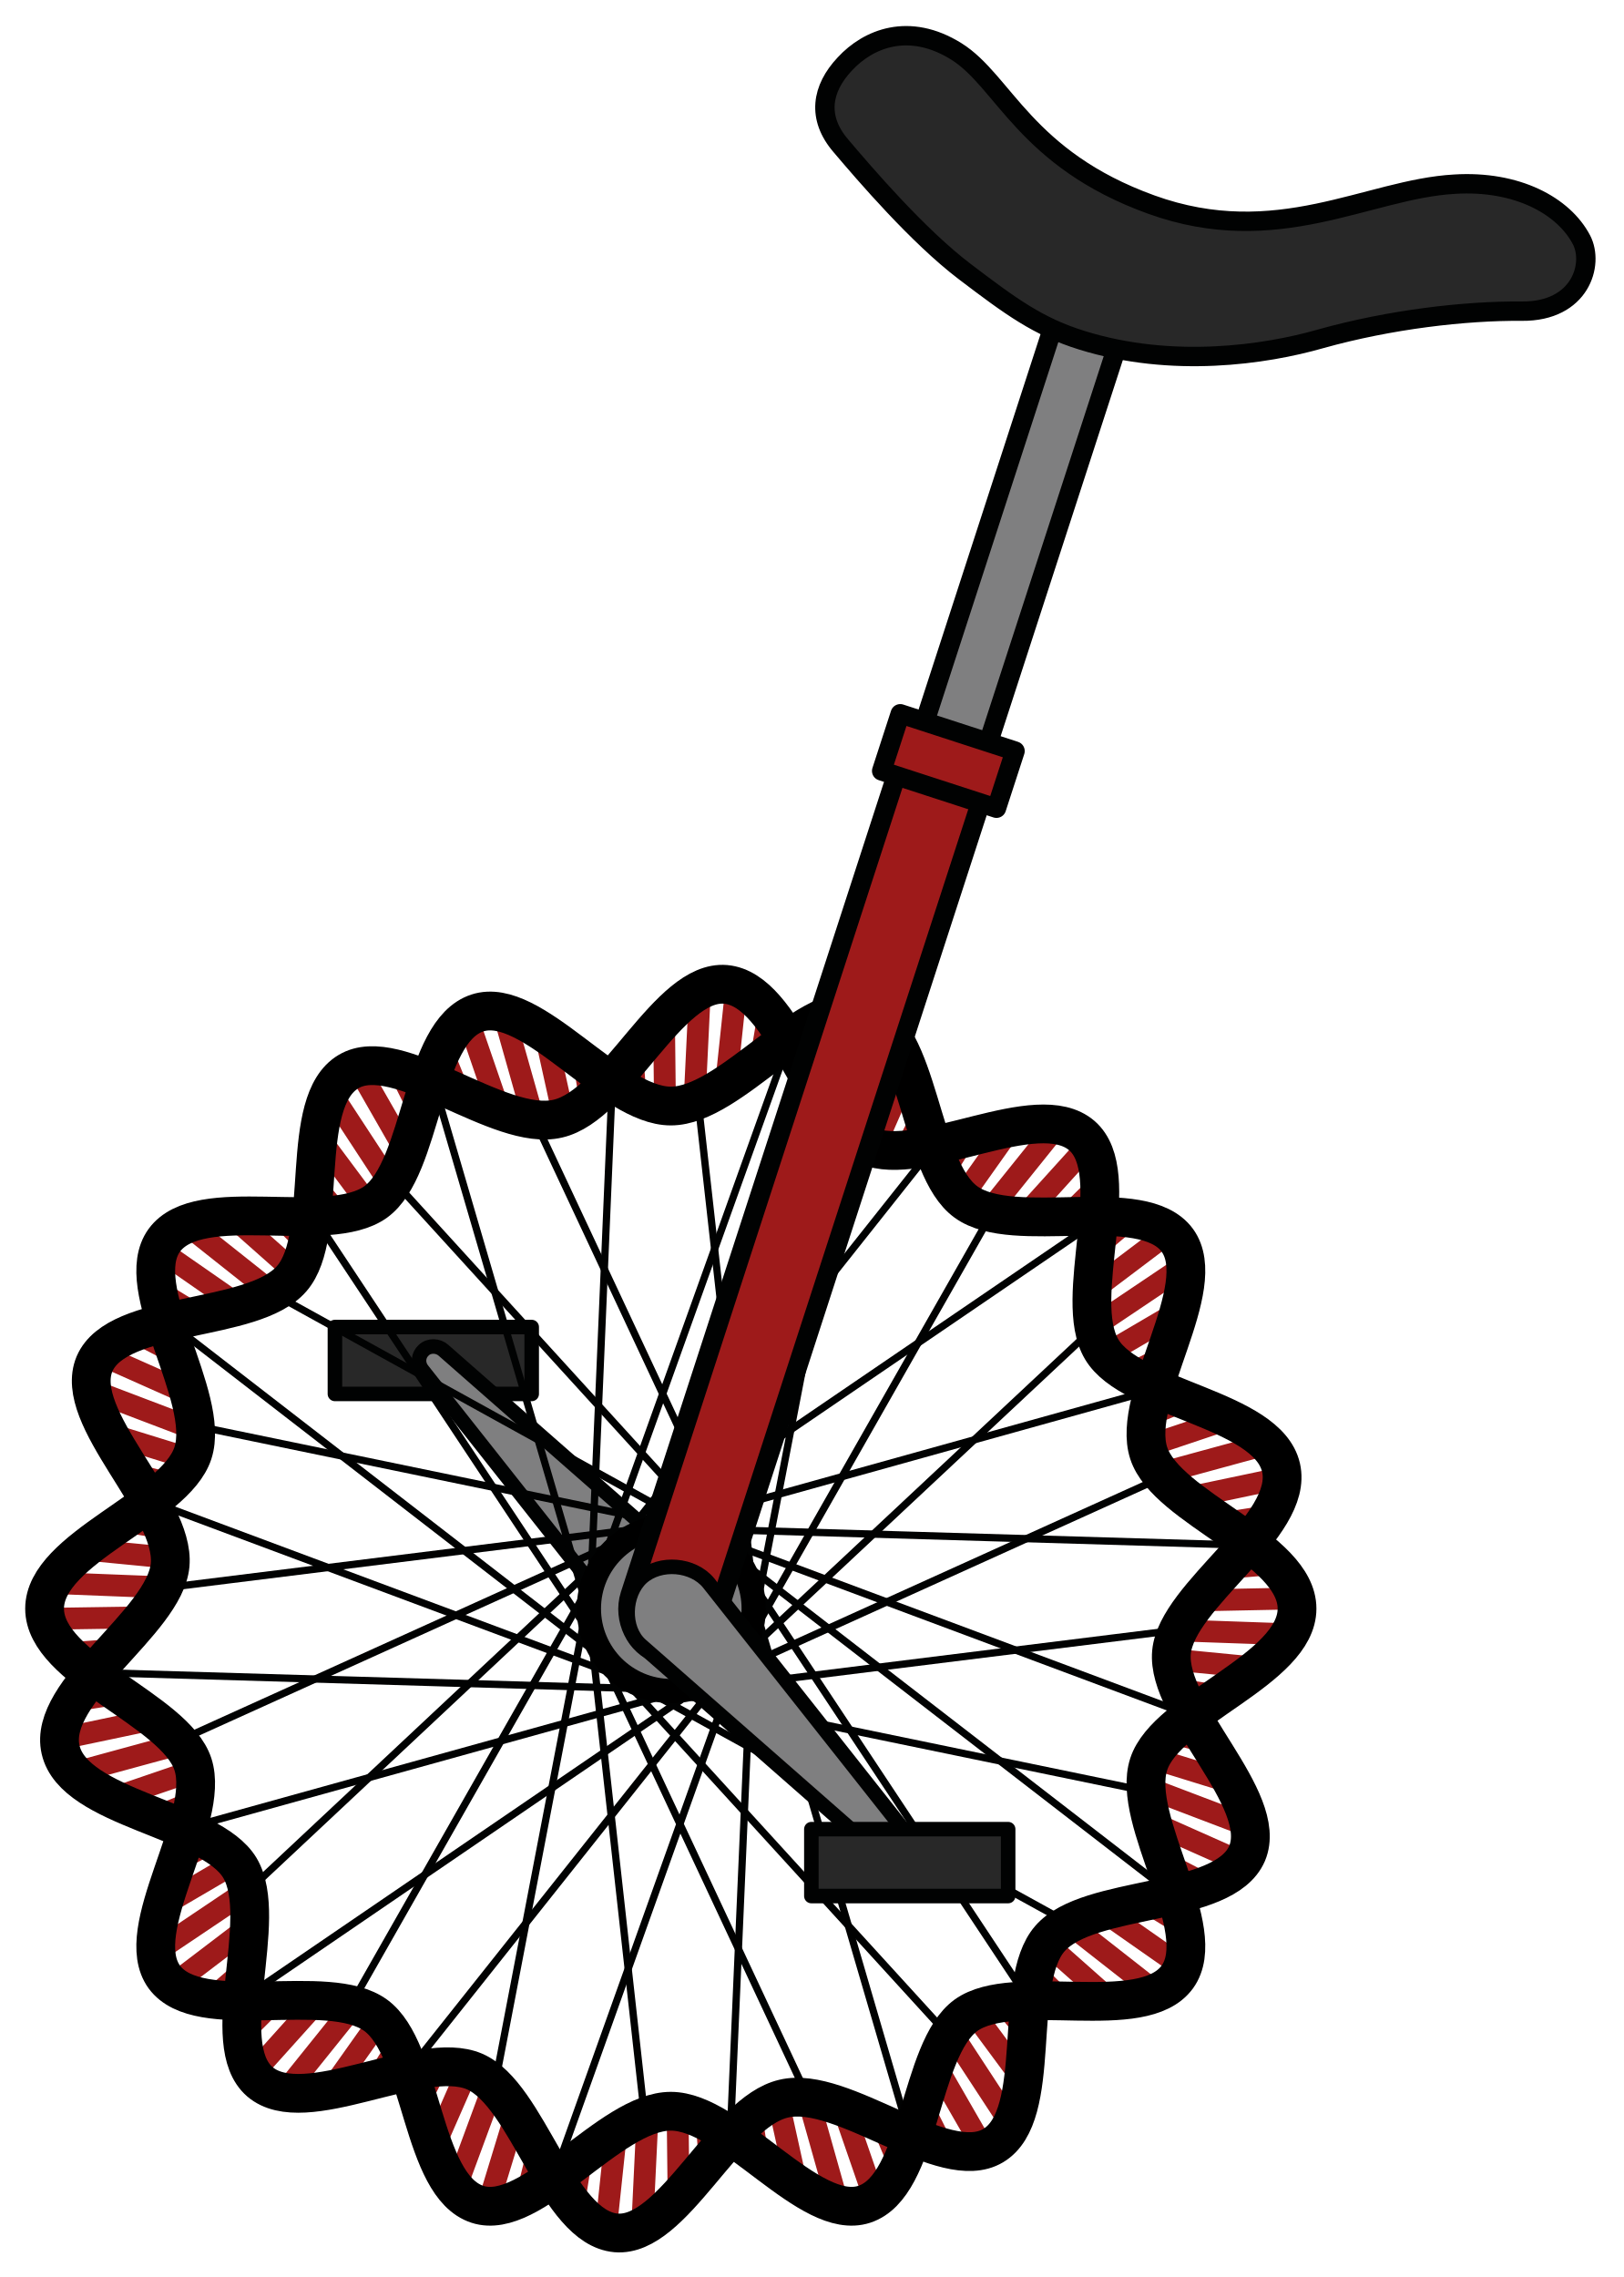
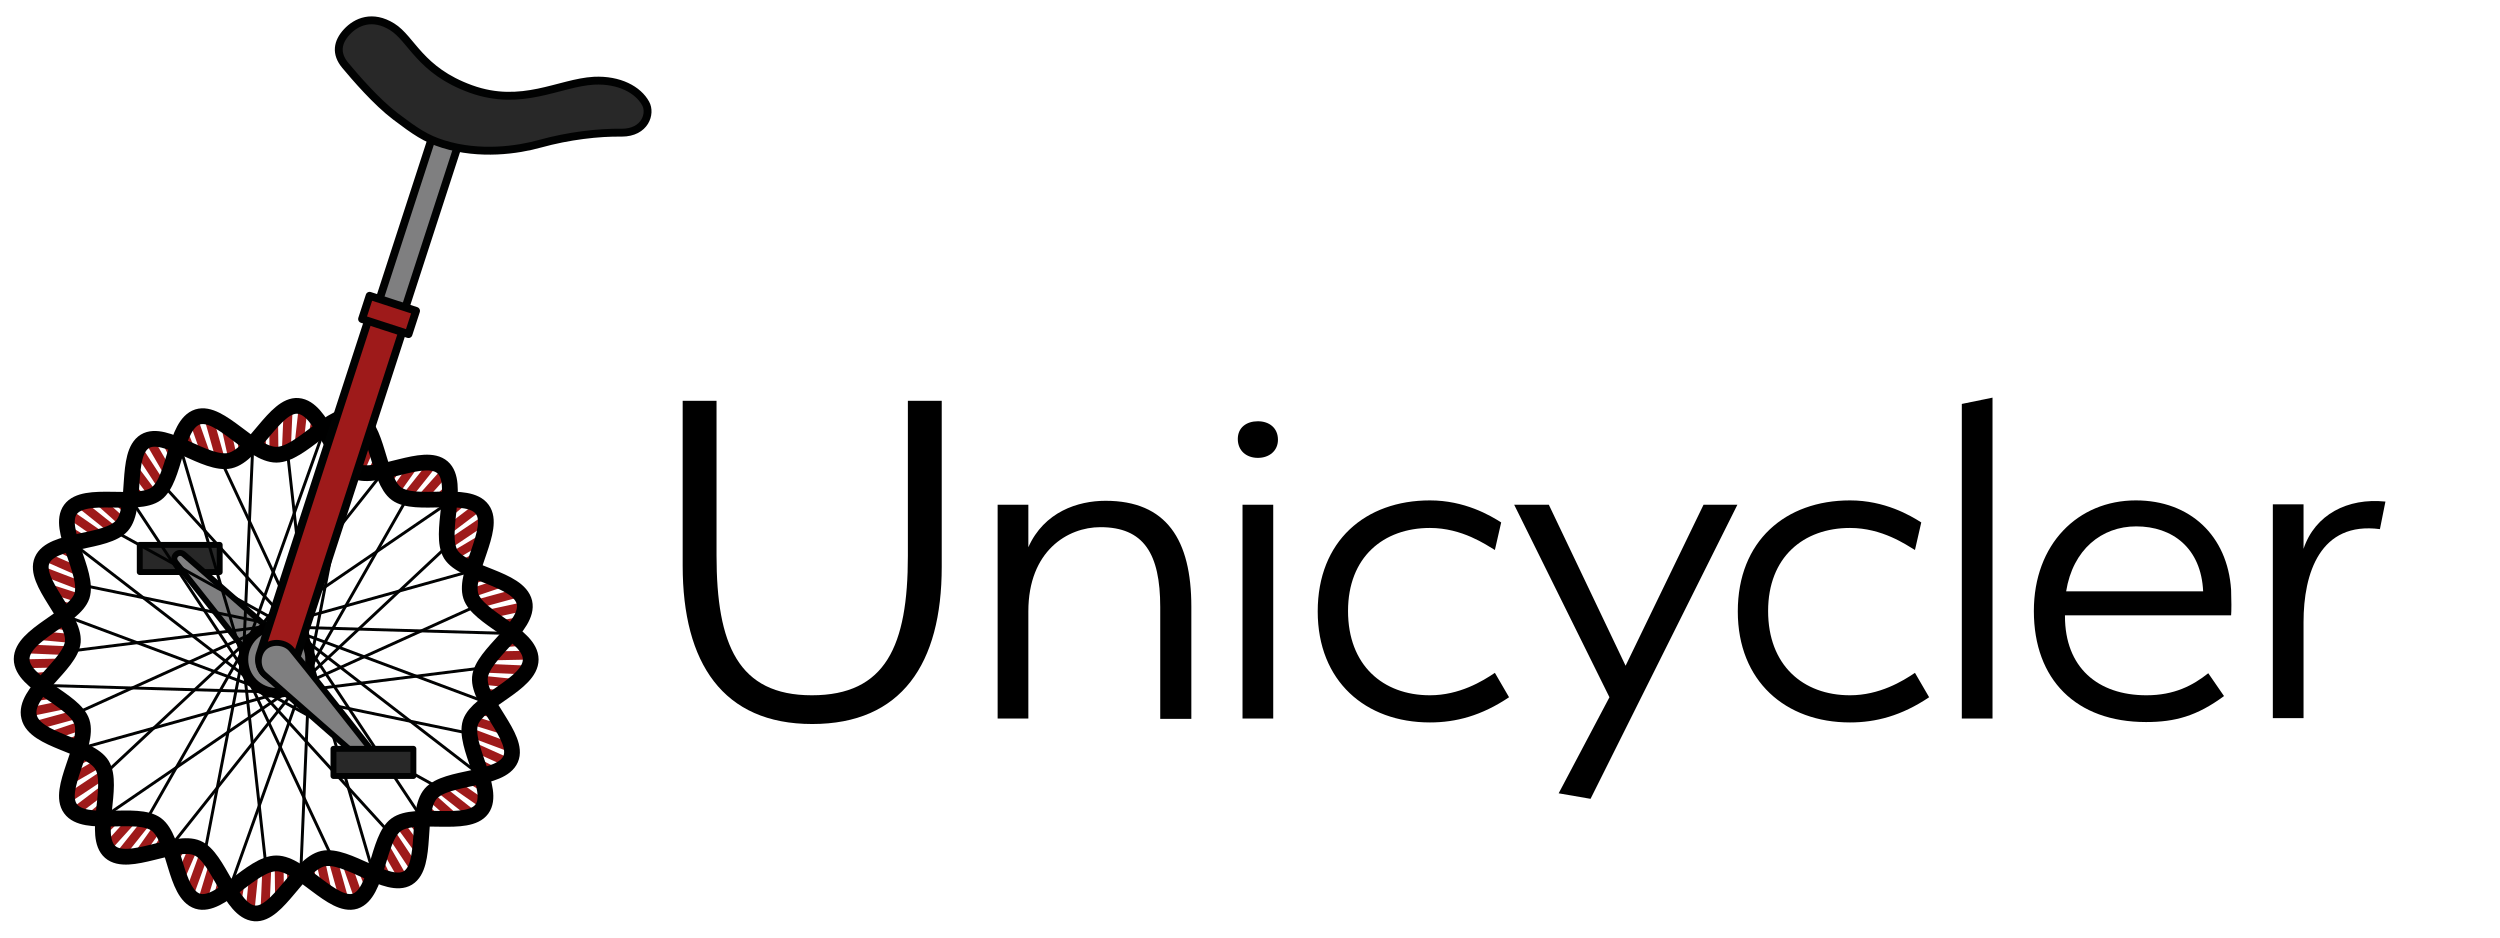
- <svg xmlns="http://www.w3.org/2000/svg" version="1.1" id="Layer_1" x="0px" y="0px" viewBox="0 0 334.9 469.8" style="enable-background:new 0 0 334.9 469.8;" xml:space="preserve">
+ <svg xmlns="http://www.w3.org/2000/svg" version="1.1" id="Layer_1" x="0px" y="0px" viewBox="0 0 635 238.1" style="enable-background:new 0 0 635 238.1;" xml:space="preserve">
  <style type="text/css">
- 	.st0{fill:#282828;stroke:#010202;stroke-width:3;stroke-linejoin:round;stroke-miterlimit:10;}
- 	.st1{fill:#7F7F80;stroke:#010202;stroke-width:3;stroke-miterlimit:10;}
- 	.st2{fill:none;stroke:#010202;stroke-width:1.5;stroke-miterlimit:10;}
- 	.st3{fill:#7F7F80;stroke:#010202;stroke-width:4;stroke-miterlimit:10;}
- 	.st4{fill:none;stroke:#9E1A1A;stroke-width:4.5;stroke-linecap:round;stroke-miterlimit:10;}
- 	.st5{fill:none;stroke:#000000;stroke-width:8;stroke-linecap:round;stroke-miterlimit:10;}
- 	.st6{fill:#282828;stroke:#010202;stroke-width:4;stroke-miterlimit:10;}
- 	.st7{fill:#7F7F80;stroke:#000000;stroke-width:5;stroke-miterlimit:10;}
- 	.st8{fill:#9E1A1A;stroke:#010202;stroke-width:4;stroke-miterlimit:10;}
- 	.st9{fill:#9E1A1A;stroke:#010202;stroke-width:4;stroke-linejoin:round;stroke-miterlimit:10;}
+ 	.st0{fill:#282828;stroke:#010202;stroke-width:1.5;stroke-linejoin:round;stroke-miterlimit:10;}
+ 	.st1{fill:#7F7F80;stroke:#010202;stroke-width:1.5;stroke-miterlimit:10;}
+ 	.st2{fill:none;stroke:#010202;stroke-width:0.75;stroke-miterlimit:10;}
+ 	.st3{fill:#7F7F80;stroke:#010202;stroke-width:2;stroke-miterlimit:10;}
+ 	.st4{fill:none;stroke:#9E1A1A;stroke-width:2.25;stroke-linecap:round;stroke-miterlimit:10;}
+ 	.st5{fill:none;stroke:#000000;stroke-width:4;stroke-linecap:round;stroke-miterlimit:10;}
+ 	.st6{fill:#282828;stroke:#010202;stroke-width:2;stroke-miterlimit:10;}
+ 	.st7{fill:#7F7F80;stroke:#000000;stroke-width:2.5;stroke-miterlimit:10;}
+ 	.st8{fill:#9E1A1A;stroke:#010202;stroke-width:2;stroke-miterlimit:10;}
+ 	.st9{fill:#9E1A1A;stroke:#010202;stroke-width:2;stroke-linejoin:round;stroke-miterlimit:10;}
</style>
-   <rect x="69.1" y="273.8" class="st0" width="40.6" height="13.8" />
-   <path class="st1" d="M91.5,278.6c4.9,4.3,47.3,41.5,54,47.4c3.8,3.4,3.5,10.5-0.2,13.9c-3.8,3.4-10.6,2.8-13.8-1.1  c-3.7-4.7-38.1-48.2-44.4-56.2c-1-1.3-0.8-3,0.3-4C88.5,277.5,90.4,277.6,91.5,278.6z" />
-   <g>
-     <line class="st2" x1="114.5" y1="448.5" x2="154.3" y2="337.1" />
-     <line class="st2" x1="102.3" y1="429.1" x2="122" y2="326.5" />
-     <line class="st2" x1="150.7" y1="439.9" x2="155.4" y2="331.9" />
-     <line class="st2" x1="132.9" y1="435.9" x2="121.5" y2="333.2" />
-     <line class="st2" x1="187.6" y1="440.3" x2="154.4" y2="326.8" />
-     <line class="st2" x1="166.3" y1="431.9" x2="122" y2="337.3" />
-     <line class="st2" x1="211.9" y1="412.1" x2="152.2" y2="322" />
-     <line class="st2" x1="195.1" y1="419.3" x2="125.5" y2="343" />
-     <line class="st2" x1="241.9" y1="390.8" x2="148.3" y2="318.5" />
-     <line class="st2" x1="219.8" y1="396.4" x2="128.3" y2="346" />
-     <line class="st2" x1="245" y1="353.7" x2="143.8" y2="315.9" />
-     <line class="st2" x1="235.7" y1="369.4" x2="134.5" y2="348.5" />
-     <line class="st2" x1="256.8" y1="318.8" x2="138.6" y2="315.3" />
-     <line class="st2" x1="242.2" y1="336.4" x2="138.5" y2="349.3" />
-     <line class="st2" x1="237.5" y1="286.9" x2="133.4" y2="315.9" />
-     <line class="st2" x1="239.1" y1="305.1" x2="145" y2="347.7" />
-     <line class="st2" x1="226.5" y1="251.8" x2="128.8" y2="318.4" />
-     <line class="st2" x1="225" y1="274.6" x2="148.7" y2="346" />
-     <line class="st2" x1="192.1" y1="237.3" x2="124.9" y2="322" />
-     <line class="st2" x1="204.2" y1="251.1" x2="153.1" y2="340.9" />
-     <line class="st2" x1="162.6" y1="215.4" x2="122.7" y2="326.7" />
-     <line class="st2" x1="174.8" y1="234.7" x2="155" y2="337.3" />
-     <line class="st2" x1="126.3" y1="223.9" x2="121.7" y2="331.9" />
-     <line class="st2" x1="144.1" y1="227.9" x2="155.6" y2="330.6" />
-     <line class="st2" x1="89.5" y1="223.5" x2="122.7" y2="337" />
-     <line class="st2" x1="110.7" y1="232" x2="155" y2="326.6" />
-     <line class="st2" x1="65.2" y1="251.7" x2="124.9" y2="341.8" />
-     <line class="st2" x1="82" y1="244.5" x2="151.6" y2="320.9" />
-     <line class="st2" x1="35.1" y1="273" x2="128.7" y2="345.4" />
-     <line class="st2" x1="57.3" y1="267.4" x2="148.7" y2="317.9" />
-     <line class="st2" x1="32" y1="310.1" x2="133.3" y2="347.9" />
-     <line class="st2" x1="41.4" y1="294.4" x2="142.6" y2="315.3" />
-     <line class="st2" x1="20.2" y1="345.1" x2="138.5" y2="348.6" />
-     <line class="st2" x1="34.9" y1="327.5" x2="138.5" y2="314.6" />
-     <line class="st2" x1="39.6" y1="376.9" x2="143.7" y2="348" />
-     <line class="st2" x1="37.9" y1="358.7" x2="132" y2="316.1" />
-     <line class="st2" x1="50.6" y1="412.1" x2="148.3" y2="345.4" />
-     <line class="st2" x1="52.1" y1="389.3" x2="128.3" y2="317.9" />
-     <line class="st2" x1="84.9" y1="426.5" x2="152.1" y2="341.9" />
-     <line class="st2" x1="72.9" y1="412.7" x2="124" y2="322.9" />
-   </g>
-   <rect x="205.2" y="57.3" transform="matrix(0.9511 0.309 -0.309 0.9511 43.0326 -60.3677)" class="st3" width="13.8" height="96.7" />
-   <g>
-     <g>
-       <line class="st4" x1="137" y1="210.5" x2="137.2" y2="228.1" />
-       <line class="st4" x1="130.5" y1="217.9" x2="131.1" y2="226.1" />
-       <line class="st4" x1="144.4" y1="204.4" x2="143.3" y2="227.2" />
-       <line class="st4" x1="151.9" y1="203.8" x2="149.8" y2="223.6" />
-       <line class="st4" x1="158.6" y1="209" x2="157" y2="218.5" />
-       <path class="st4" d="M143.9,215.8" />
-     </g>
-     <g>
-       <line class="st4" x1="65.7" y1="234.6" x2="76.2" y2="248.7" />
-       <line class="st4" x1="64.8" y1="244.4" x2="70.1" y2="250.7" />
-       <line class="st4" x1="68.1" y1="225.3" x2="80.6" y2="244.4" />
-       <line class="st4" x1="73.9" y1="220.4" x2="83.8" y2="237.7" />
-       <line class="st4" x1="82.3" y1="220.7" x2="86.6" y2="229.3" />
-       <path class="st4" d="M74.4,234.8" />
-     </g>
-     <g>
-       <line class="st4" x1="22.4" y1="295.8" x2="39.2" y2="301" />
-       <line class="st4" x1="27.5" y1="304.2" x2="35.4" y2="306.2" />
-       <line class="st4" x1="18.9" y1="286.8" x2="40.2" y2="294.9" />
-       <line class="st4" x1="20.7" y1="279.5" x2="38.9" y2="287.6" />
-       <line class="st4" x1="27.7" y1="274.8" x2="36.2" y2="279.2" />
-       <path class="st4" d="M29.5,290.9" />
-     </g>
-     <g>
-       <line class="st4" x1="23.3" y1="371" x2="40" y2="365.3" />
-       <line class="st4" x1="32.4" y1="374.8" x2="40" y2="371.7" />
-       <line class="st4" x1="15.2" y1="365.8" x2="37.2" y2="359.8" />
-       <line class="st4" x1="12.3" y1="358.8" x2="31.8" y2="354.7" />
-       <line class="st4" x1="15.2" y1="350.9" x2="24.7" y2="349.4" />
-       <path class="st4" d="M26.2,362.8" />
-     </g>
-     <g>
-       <line class="st4" x1="68.2" y1="431.2" x2="78.4" y2="416.8" />
-       <line class="st4" x1="77.8" y1="429" x2="82.1" y2="422" />
-       <line class="st4" x1="58.6" y1="431.8" x2="72.9" y2="414" />
-       <line class="st4" x1="52.2" y1="427.8" x2="65.5" y2="413" />
-       <line class="st4" x1="49.9" y1="419.7" x2="56.7" y2="412.9" />
-       <path class="st4" d="M65.7,422.9" />
-     </g>
-     <g>
-       <line class="st4" x1="140" y1="453.4" x2="139.8" y2="435.7" />
-       <line class="st4" x1="146.4" y1="445.9" x2="145.8" y2="437.7" />
-       <line class="st4" x1="132.5" y1="459.4" x2="133.6" y2="436.6" />
-       <line class="st4" x1="125" y1="460" x2="127.1" y2="440.2" />
-       <line class="st4" x1="118.4" y1="454.8" x2="119.9" y2="445.3" />
-       <path class="st4" d="M133.1,448" />
-     </g>
-     <g>
-       <line class="st4" x1="211.2" y1="429.3" x2="200.7" y2="415.1" />
-       <line class="st4" x1="212" y1="419.4" x2="206.8" y2="413.1" />
-       <line class="st4" x1="208.8" y1="438.6" x2="196.3" y2="419.5" />
-       <line class="st4" x1="203" y1="443.4" x2="193.1" y2="426.2" />
-       <line class="st4" x1="194.6" y1="443.1" x2="190.3" y2="434.5" />
-       <path class="st4" d="M202.5,429" />
-     </g>
-     <g>
-       <line class="st4" x1="254.4" y1="367.9" x2="237.6" y2="362.7" />
-       <line class="st4" x1="249.3" y1="359.5" x2="241.4" y2="357.5" />
-       <line class="st4" x1="257.9" y1="376.9" x2="236.6" y2="368.8" />
-       <line class="st4" x1="256.1" y1="384.2" x2="237.9" y2="376.1" />
-       <line class="st4" x1="249.1" y1="388.9" x2="240.6" y2="384.5" />
-       <path class="st4" d="M247.3,372.9" />
-     </g>
-     <g>
-       <line class="st4" x1="253.7" y1="292.7" x2="237" y2="298.3" />
-       <line class="st4" x1="244.6" y1="288.9" x2="237" y2="292" />
-       <line class="st4" x1="261.7" y1="297.9" x2="239.7" y2="303.9" />
-       <line class="st4" x1="264.6" y1="304.9" x2="245.1" y2="309" />
-       <line class="st4" x1="261.7" y1="312.8" x2="252.2" y2="314.3" />
-       <path class="st4" d="M250.7,300.9" />
-     </g>
-     <g>
-       <line class="st4" x1="208.6" y1="232.7" x2="198.4" y2="247.1" />
-       <line class="st4" x1="199" y1="235" x2="194.7" y2="241.9" />
-       <line class="st4" x1="218.2" y1="232.2" x2="203.9" y2="250" />
-       <line class="st4" x1="224.6" y1="236.2" x2="211.3" y2="250.9" />
-       <line class="st4" x1="226.9" y1="244.3" x2="220.1" y2="251" />
-       <path class="st4" d="M211.1,241.1" />
-     </g>
-     <g>
-       <line class="st4" x1="187.4" y1="220.7" x2="180.3" y2="236.9" />
-       <line class="st4" x1="190.4" y1="230.1" x2="186.7" y2="237.4" />
-       <line class="st4" x1="182.9" y1="212.2" x2="175" y2="233.6" />
-       <line class="st4" x1="176.2" y1="208.8" x2="170.4" y2="227.8" />
-       <line class="st4" x1="168.1" y1="211" x2="165.8" y2="220.3" />
-       <path class="st4" d="M179,222.9" />
-     </g>
-     <g>
-       <line class="st4" x1="243.3" y1="270.5" x2="228.1" y2="279.4" />
-       <line class="st4" x1="240.2" y1="279.9" x2="232.9" y2="283.6" />
-       <line class="st4" x1="244.6" y1="261" x2="225.7" y2="273.7" />
-       <line class="st4" x1="241.2" y1="254.3" x2="225.3" y2="266.3" />
-       <line class="st4" x1="233.3" y1="251.3" x2="226" y2="257.5" />
-       <path class="st4" d="M235.1,267.3" />
-     </g>
-     <g>
-       <line class="st4" x1="259.4" y1="344.1" x2="241.9" y2="342.4" />
-       <line class="st4" x1="251.4" y1="349.9" x2="243.3" y2="348.6" />
-       <line class="st4" x1="266.1" y1="337.2" x2="243.3" y2="336.4" />
-       <line class="st4" x1="267.3" y1="329.8" x2="247.4" y2="330.2" />
-       <line class="st4" x1="262.7" y1="322.7" x2="253.1" y2="323.5" />
-       <path class="st4" d="M254.7,336.8" />
-     </g>
-     <g>
-       <line class="st4" x1="229.1" y1="412.7" x2="215.9" y2="401" />
-       <line class="st4" x1="219.2" y1="412.7" x2="213.4" y2="406.9" />
-       <line class="st4" x1="238.6" y1="411.1" x2="220.6" y2="397" />
-       <line class="st4" x1="243.9" y1="405.8" x2="227.6" y2="394.4" />
-       <line class="st4" x1="244.3" y1="397.3" x2="236.2" y2="392.3" />
-       <path class="st4" d="M229.6,404" />
-     </g>
-     <g>
-       <line class="st4" x1="164.3" y1="450.5" x2="160.5" y2="433.3" />
-       <line class="st4" x1="156.3" y1="444.7" x2="155" y2="436.6" />
-       <line class="st4" x1="172.9" y1="454.8" x2="166.7" y2="432.8" />
-       <line class="st4" x1="180.4" y1="453.6" x2="173.9" y2="434.8" />
-       <line class="st4" x1="185.7" y1="447" x2="182" y2="438.2" />
-       <path class="st4" d="M169.8,443.8" />
-     </g>
-     <g>
-       <line class="st4" x1="89.4" y1="443.3" x2="96.5" y2="427.1" />
-       <line class="st4" x1="86.4" y1="433.9" x2="90.1" y2="426.6" />
-       <line class="st4" x1="93.9" y1="451.8" x2="101.8" y2="430.4" />
-       <line class="st4" x1="100.6" y1="455.2" x2="106.4" y2="436.2" />
-       <line class="st4" x1="108.7" y1="453" x2="111" y2="443.7" />
-       <path class="st4" d="M97.8,441.1" />
-     </g>
-     <g>
-       <line class="st4" x1="33.5" y1="393.2" x2="48.7" y2="384.3" />
-       <line class="st4" x1="36.6" y1="383.8" x2="43.9" y2="380.1" />
-       <line class="st4" x1="32.2" y1="402.7" x2="51.1" y2="390" />
-       <line class="st4" x1="35.6" y1="409.5" x2="51.5" y2="397.4" />
-       <line class="st4" x1="43.5" y1="412.5" x2="50.8" y2="406.2" />
-       <path class="st4" d="M41.6,396.4" />
-     </g>
-     <g>
-       <line class="st4" x1="17.4" y1="319.7" x2="34.9" y2="321.4" />
-       <line class="st4" x1="25.4" y1="313.9" x2="33.5" y2="315.2" />
-       <line class="st4" x1="10.7" y1="326.6" x2="33.5" y2="327.5" />
-       <line class="st4" x1="9.5" y1="334" x2="29.4" y2="333.7" />
-       <line class="st4" x1="14.1" y1="341.1" x2="23.7" y2="340.4" />
-       <path class="st4" d="M22.1,327" />
-     </g>
-     <g>
-       <line class="st4" x1="47.8" y1="250.9" x2="61" y2="262.6" />
-       <line class="st4" x1="57.6" y1="250.9" x2="63.4" y2="256.7" />
-       <line class="st4" x1="38.3" y1="252.5" x2="56.2" y2="266.7" />
-       <line class="st4" x1="32.9" y1="257.9" x2="49.3" y2="269.3" />
-       <line class="st4" x1="32.5" y1="266.3" x2="40.7" y2="271.3" />
-       <path class="st4" d="M47.3,259.6" />
-     </g>
-     <g>
-       <line class="st4" x1="112.5" y1="213.3" x2="116.3" y2="230.5" />
-       <line class="st4" x1="120.5" y1="219.1" x2="121.8" y2="227.2" />
-       <line class="st4" x1="103.9" y1="209.1" x2="110.1" y2="231" />
-       <line class="st4" x1="96.5" y1="210.2" x2="103" y2="229.1" />
-       <line class="st4" x1="91.2" y1="216.8" x2="94.8" y2="225.7" />
-       <path class="st4" d="M107,220" />
-     </g>
-   </g>
-   <g>
-     <g>
-       <path class="st5" d="M267.6,331.9c0,12.6-26.9,20.7-30.6,32.1c-3.8,11.7,13,34.1,5.9,43.9c-7.2,9.9-33.7,0.8-43.6,7.9    c-9.8,7.1-9.3,35.2-21,39c-11.3,3.7-27.4-19.2-39.9-19.2c-12.6,0-28.6,22.9-39.9,19.2c-11.7-3.8-11.2-31.9-21-39    c-9.9-7.2-36.4,1.9-43.6-7.9c-7.1-9.8,9.7-32.2,5.9-43.9c-3.7-11.3-30.6-19.5-30.6-32.1c0-12.6,26.9-20.7,30.6-32.1    c3.8-11.7-13-34.1-5.9-43.9c7.2-9.9,33.7-0.8,43.6-7.9c9.8-7.1,9.3-35.2,21-39c11.3-3.7,27.4,19.2,39.9,19.2    c12.6,0,28.6-22.9,39.9-19.2c11.7,3.8,11.2,31.9,21,39c9.9,7.2,36.4-1.9,43.6,7.9c7.1,9.8-9.7,32.2-5.9,43.9    C240.7,311.2,267.6,319.3,267.6,331.9z" />
-     </g>
-     <g>
-       <path class="st5" d="M264.3,302.8c2.8,12.2-21.5,26.2-22.6,38.1c-1.1,12.3,20.3,30.3,15.6,41.5c-4.8,11.2-32.7,8.3-40.7,17.6    c-7.9,9.1-1.1,36.4-11.7,42.7c-10.2,6.1-31-12.6-43.2-9.7c-12.2,2.8-22.7,28.7-34.6,27.7c-12.3-1.1-18.1-28.5-29.2-33.3    c-11.2-4.8-35,10.1-44.3,2.1c-9.1-7.9,2.2-33.5-4.1-44.1c-6.1-10.2-34.2-12.1-37-24.4c-2.8-12.2,21.5-26.2,22.6-38.1    c1.1-12.3-20.3-30.3-15.6-41.5c4.8-11.2,32.7-8.3,40.7-17.6c7.9-9.1,1.1-36.4,11.7-42.7c10.2-6.1,31,12.6,43.2,9.7    c12.2-2.8,22.7-28.7,34.6-27.7c12.3,1.1,18.1,28.5,29.2,33.3c11.2,4.8,35-10.1,44.3-2.1c9.1,7.9-2.2,33.5,4.1,44.1    C233.4,288.7,261.5,290.6,264.3,302.8z" />
-     </g>
-   </g>
-   <path class="st6" d="M223.2,70.2c18.6,5.8,37.8,3,49.3-0.3c14.3-4,29.8-5.8,41.5-5.7c12.1,0.1,14.9-9.7,12.3-14.7  c-3.7-7.1-13.4-12.3-26.2-11.5c-17.9,1-36.6,13.6-62.6,4.2s-30.4-25.5-40.2-31.6s-18.2-2.6-23,2.6c-4.8,5.1-5.8,11.1-0.8,16.9  c5,5.9,15.9,18.6,25.5,25.9S214.2,67.4,223.2,70.2z" />
-   <circle class="st7" cx="138.5" cy="331.9" r="17" />
-   <path class="st8" d="M203,163.5l-17.4-5.6c0,0-41.7,128.4-55.6,171.2c-1.6,5,1.3,10.7,5.7,12c5.5,1.5,10-1.1,11.7-6.3  C161.3,291.9,203,163.5,203,163.5z" />
-   <rect x="183.2" y="150.8" transform="matrix(0.9511 0.309 -0.309 0.9511 58.0931 -52.7665)" class="st9" width="24.9" height="12.4" />
-   <path class="st1" d="M186.2,386.8c0,0-47.3-41.5-54-47.4c-3.8-3.4-3.5-10.5,0.2-13.9c3.8-3.4,10.6-2.8,13.8,1.1  c3.7,4.7,44.4,56.2,44.4,56.2L186.2,386.8z" />
-   <rect x="167.4" y="377.4" class="st0" width="40.6" height="13.8" />
+   <rect x="35.5" y="138.4" class="st0" width="20.3" height="6.9" />
+   <path class="st1" d="M46.8,140.9c2.4,2.1,23.7,20.7,27,23.7c1.9,1.7,1.8,5.2-0.1,6.9c-1.9,1.7-5.3,1.4-6.9-0.6  c-1.8-2.3-19-24.1-22.2-28.1c-0.5-0.7-0.4-1.5,0.2-2C45.3,140.3,46.2,140.3,46.8,140.9z" />
+   <g>
+     <line class="st2" x1="58.3" y1="225.8" x2="78.2" y2="170.1" />
+     <line class="st2" x1="52.1" y1="216.1" x2="62" y2="164.8" />
+     <line class="st2" x1="76.4" y1="221.5" x2="78.7" y2="167.5" />
+     <line class="st2" x1="67.5" y1="219.5" x2="61.8" y2="168.1" />
+     <line class="st2" x1="94.8" y1="221.7" x2="78.2" y2="164.9" />
+     <line class="st2" x1="84.2" y1="217.5" x2="62" y2="170.2" />
+     <line class="st2" x1="107" y1="207.6" x2="77.1" y2="162.6" />
+     <line class="st2" x1="98.6" y1="211.2" x2="63.8" y2="173" />
+     <line class="st2" x1="122" y1="196.9" x2="75.2" y2="160.8" />
+     <line class="st2" x1="110.9" y1="199.8" x2="65.2" y2="174.5" />
+     <line class="st2" x1="123.5" y1="178.4" x2="72.9" y2="159.5" />
+     <line class="st2" x1="118.8" y1="186.2" x2="68.3" y2="175.8" />
+     <line class="st2" x1="129.4" y1="160.9" x2="70.3" y2="159.2" />
+     <line class="st2" x1="122.1" y1="169.7" x2="70.3" y2="176.2" />
+     <line class="st2" x1="119.8" y1="145" x2="67.7" y2="159.5" />
+     <line class="st2" x1="120.6" y1="154.1" x2="73.5" y2="175.4" />
+     <line class="st2" x1="114.3" y1="127.4" x2="65.4" y2="160.8" />
+     <line class="st2" x1="113.5" y1="138.8" x2="75.4" y2="174.5" />
+     <line class="st2" x1="97.1" y1="120.2" x2="63.5" y2="162.5" />
+     <line class="st2" x1="103.1" y1="127.1" x2="77.5" y2="172" />
+     <line class="st2" x1="82.3" y1="109.2" x2="62.4" y2="164.9" />
+     <line class="st2" x1="88.4" y1="118.9" x2="78.5" y2="170.2" />
+     <line class="st2" x1="64.2" y1="113.5" x2="61.8" y2="167.5" />
+     <line class="st2" x1="73.1" y1="115.5" x2="78.8" y2="166.9" />
+     <line class="st2" x1="45.7" y1="113.3" x2="62.4" y2="170.1" />
+     <line class="st2" x1="56.4" y1="117.5" x2="78.5" y2="164.8" />
+     <line class="st2" x1="33.6" y1="127.4" x2="63.4" y2="172.4" />
+     <line class="st2" x1="42" y1="123.8" x2="76.8" y2="162" />
+     <line class="st2" x1="18.6" y1="138.1" x2="65.4" y2="174.2" />
+     <line class="st2" x1="29.6" y1="135.2" x2="75.4" y2="160.5" />
+     <line class="st2" x1="17" y1="156.6" x2="67.7" y2="175.5" />
+     <line class="st2" x1="21.7" y1="148.8" x2="72.3" y2="159.2" />
+     <line class="st2" x1="11.1" y1="174.1" x2="70.3" y2="175.8" />
+     <line class="st2" x1="18.4" y1="165.3" x2="70.3" y2="158.8" />
+     <line class="st2" x1="20.8" y1="190" x2="72.9" y2="175.5" />
+     <line class="st2" x1="20" y1="180.9" x2="67" y2="159.6" />
+     <line class="st2" x1="26.3" y1="207.6" x2="75.1" y2="174.2" />
+     <line class="st2" x1="27" y1="196.2" x2="65.2" y2="160.5" />
+     <line class="st2" x1="43.5" y1="214.8" x2="77.1" y2="172.5" />
+     <line class="st2" x1="37.4" y1="207.9" x2="63" y2="163" />
+   </g>
+   <rect x="103.6" y="30.2" transform="matrix(0.9511 0.309 -0.309 0.9511 22.0417 -30.4204)" class="st3" width="6.9" height="48.4" />
+   <g>
+     <g>
+       <line class="st4" x1="69.5" y1="106.8" x2="69.6" y2="115.6" />
+       <line class="st4" x1="66.3" y1="110.5" x2="66.5" y2="114.6" />
+       <line class="st4" x1="73.2" y1="103.7" x2="72.7" y2="115.1" />
+       <line class="st4" x1="77" y1="103.5" x2="75.9" y2="113.4" />
+       <line class="st4" x1="80.3" y1="106.1" x2="79.5" y2="110.8" />
+       <path class="st4" d="M72.9,109.4" />
+     </g>
+     <g>
+       <line class="st4" x1="33.8" y1="118.8" x2="39.1" y2="125.9" />
+       <line class="st4" x1="33.4" y1="123.8" x2="36.1" y2="126.9" />
+       <line class="st4" x1="35.1" y1="114.2" x2="41.3" y2="123.7" />
+       <line class="st4" x1="37.9" y1="111.8" x2="42.9" y2="120.4" />
+       <line class="st4" x1="42.2" y1="111.9" x2="44.3" y2="116.2" />
+       <path class="st4" d="M38.2,119" />
+     </g>
+     <g>
+       <line class="st4" x1="12.2" y1="149.4" x2="20.6" y2="152.1" />
+       <line class="st4" x1="14.7" y1="153.6" x2="18.7" y2="154.6" />
+       <line class="st4" x1="10.4" y1="144.9" x2="21.1" y2="149" />
+       <line class="st4" x1="11.3" y1="141.3" x2="20.4" y2="145.3" />
+       <line class="st4" x1="14.8" y1="138.9" x2="19.1" y2="141.1" />
+       <path class="st4" d="M15.8,147" />
+     </g>
+     <g>
+       <line class="st4" x1="12.7" y1="187" x2="21" y2="184.2" />
+       <line class="st4" x1="17.2" y1="188.9" x2="21" y2="187.4" />
+       <line class="st4" x1="8.6" y1="184.4" x2="19.6" y2="181.4" />
+       <line class="st4" x1="7.2" y1="180.9" x2="16.9" y2="178.9" />
+       <line class="st4" x1="8.6" y1="177" x2="13.4" y2="176.3" />
+       <path class="st4" d="M14.1,182.9" />
+     </g>
+     <g>
+       <line class="st4" x1="35.1" y1="217.2" x2="40.2" y2="210" />
+       <line class="st4" x1="39.9" y1="216" x2="42.1" y2="212.5" />
+       <line class="st4" x1="30.3" y1="217.4" x2="37.4" y2="208.5" />
+       <line class="st4" x1="27.1" y1="215.4" x2="33.8" y2="208" />
+       <line class="st4" x1="25.9" y1="211.4" x2="29.4" y2="208" />
+       <path class="st4" d="M33.9,213" />
+     </g>
+     <g>
+       <line class="st4" x1="71" y1="228.2" x2="70.9" y2="219.4" />
+       <line class="st4" x1="74.2" y1="224.5" x2="73.9" y2="220.4" />
+       <line class="st4" x1="67.3" y1="231.3" x2="67.8" y2="219.9" />
+       <line class="st4" x1="63.5" y1="231.5" x2="64.5" y2="221.6" />
+       <line class="st4" x1="60.2" y1="228.9" x2="61" y2="224.2" />
+       <path class="st4" d="M67.5,225.6" />
+     </g>
+     <g>
+       <line class="st4" x1="106.6" y1="216.2" x2="101.4" y2="209.1" />
+       <line class="st4" x1="107" y1="211.3" x2="104.4" y2="208.1" />
+       <line class="st4" x1="105.4" y1="220.8" x2="99.1" y2="211.3" />
+       <line class="st4" x1="102.5" y1="223.3" x2="97.5" y2="214.6" />
+       <line class="st4" x1="98.3" y1="223.1" x2="96.2" y2="218.8" />
+       <path class="st4" d="M102.3,216" />
+     </g>
+     <g>
+       <line class="st4" x1="128.2" y1="185.5" x2="119.8" y2="182.9" />
+       <line class="st4" x1="125.7" y1="181.3" x2="121.7" y2="180.3" />
+       <line class="st4" x1="130" y1="190" x2="119.3" y2="186" />
+       <line class="st4" x1="129.1" y1="193.7" x2="120" y2="189.6" />
+       <line class="st4" x1="125.6" y1="196" x2="121.3" y2="193.8" />
+       <path class="st4" d="M124.6,188" />
+     </g>
+     <g>
+       <line class="st4" x1="127.8" y1="147.9" x2="119.5" y2="150.7" />
+       <line class="st4" x1="123.3" y1="146" x2="119.5" y2="147.5" />
+       <line class="st4" x1="131.9" y1="150.5" x2="120.9" y2="153.5" />
+       <line class="st4" x1="133.3" y1="154" x2="123.6" y2="156.1" />
+       <line class="st4" x1="131.9" y1="157.9" x2="127.1" y2="158.7" />
+       <path class="st4" d="M126.4,152" />
+     </g>
+     <g>
+       <line class="st4" x1="105.3" y1="117.9" x2="100.2" y2="125.1" />
+       <line class="st4" x1="100.5" y1="119" x2="98.3" y2="122.5" />
+       <line class="st4" x1="110.1" y1="117.6" x2="103" y2="126.5" />
+       <line class="st4" x1="113.3" y1="119.6" x2="106.7" y2="127" />
+       <line class="st4" x1="114.5" y1="123.7" x2="111.1" y2="127" />
+       <path class="st4" d="M106.6,122.1" />
+     </g>
+     <g>
+       <line class="st4" x1="94.7" y1="111.9" x2="91.2" y2="120" />
+       <line class="st4" x1="96.2" y1="116.6" x2="94.4" y2="120.2" />
+       <line class="st4" x1="92.5" y1="107.6" x2="88.5" y2="118.3" />
+       <line class="st4" x1="89.1" y1="105.9" x2="86.2" y2="115.5" />
+       <line class="st4" x1="85" y1="107" x2="83.9" y2="111.7" />
+       <path class="st4" d="M90.5,113" />
+     </g>
+     <g>
+       <line class="st4" x1="122.6" y1="136.8" x2="115" y2="141.3" />
+       <line class="st4" x1="121.1" y1="141.5" x2="117.4" y2="143.4" />
+       <line class="st4" x1="123.3" y1="132" x2="113.8" y2="138.4" />
+       <line class="st4" x1="121.6" y1="128.7" x2="113.7" y2="134.7" />
+       <line class="st4" x1="117.7" y1="127.2" x2="114" y2="130.3" />
+       <path class="st4" d="M118.6,135.2" />
+     </g>
+     <g>
+       <line class="st4" x1="130.7" y1="173.6" x2="121.9" y2="172.7" />
+       <line class="st4" x1="126.7" y1="176.5" x2="122.7" y2="175.9" />
+       <line class="st4" x1="134.1" y1="170.2" x2="122.7" y2="169.7" />
+       <line class="st4" x1="134.7" y1="166.4" x2="124.7" y2="166.6" />
+       <line class="st4" x1="132.4" y1="162.9" x2="127.6" y2="163.3" />
+       <path class="st4" d="M128.4,169.9" />
+     </g>
+     <g>
+       <line class="st4" x1="115.6" y1="207.9" x2="109" y2="202" />
+       <line class="st4" x1="110.6" y1="207.9" x2="107.7" y2="205" />
+       <line class="st4" x1="120.3" y1="207.1" x2="111.3" y2="200" />
+       <line class="st4" x1="123" y1="204.4" x2="114.8" y2="198.7" />
+       <line class="st4" x1="123.2" y1="200.2" x2="119.1" y2="197.7" />
+       <path class="st4" d="M115.8,203.6" />
+     </g>
+     <g>
+       <line class="st4" x1="83.2" y1="226.8" x2="81.3" y2="218.2" />
+       <line class="st4" x1="79.2" y1="223.9" x2="78.5" y2="219.8" />
+       <line class="st4" x1="87.5" y1="228.9" x2="84.4" y2="217.9" />
+       <line class="st4" x1="91.2" y1="228.3" x2="87.9" y2="218.9" />
+       <line class="st4" x1="93.8" y1="225.1" x2="92" y2="220.6" />
+       <path class="st4" d="M85.9,223.4" />
+     </g>
+     <g>
+       <line class="st4" x1="45.7" y1="223.2" x2="49.2" y2="215.1" />
+       <line class="st4" x1="44.2" y1="218.5" x2="46.1" y2="214.8" />
+       <line class="st4" x1="48" y1="227.4" x2="51.9" y2="216.7" />
+       <line class="st4" x1="51.3" y1="229.2" x2="54.2" y2="219.6" />
+       <line class="st4" x1="55.4" y1="228.1" x2="56.5" y2="223.4" />
+       <path class="st4" d="M49.9,222.1" />
+     </g>
+     <g>
+       <line class="st4" x1="17.8" y1="198.1" x2="25.4" y2="193.7" />
+       <line class="st4" x1="19.3" y1="193.5" x2="23" y2="191.6" />
+       <line class="st4" x1="17.1" y1="202.9" x2="26.6" y2="196.6" />
+       <line class="st4" x1="18.8" y1="206.3" x2="26.7" y2="200.3" />
+       <line class="st4" x1="22.7" y1="207.8" x2="26.4" y2="204.7" />
+       <path class="st4" d="M21.8,199.7" />
+     </g>
+     <g>
+       <line class="st4" x1="9.7" y1="161.4" x2="18.5" y2="162.2" />
+       <line class="st4" x1="13.7" y1="158.5" x2="17.8" y2="159.1" />
+       <line class="st4" x1="6.4" y1="164.8" x2="17.8" y2="165.3" />
+       <line class="st4" x1="5.8" y1="168.6" x2="15.7" y2="168.4" />
+       <line class="st4" x1="8.1" y1="172.1" x2="12.9" y2="171.7" />
+       <path class="st4" d="M12.1,165.1" />
+     </g>
+     <g>
+       <line class="st4" x1="24.9" y1="127" x2="31.5" y2="132.9" />
+       <line class="st4" x1="29.8" y1="127" x2="32.7" y2="129.9" />
+       <line class="st4" x1="20.2" y1="127.8" x2="29.1" y2="134.9" />
+       <line class="st4" x1="17.5" y1="130.5" x2="25.7" y2="136.2" />
+       <line class="st4" x1="17.3" y1="134.7" x2="21.4" y2="137.2" />
+       <path class="st4" d="M24.6,131.3" />
+     </g>
+     <g>
+       <line class="st4" x1="57.3" y1="108.2" x2="59.2" y2="116.8" />
+       <line class="st4" x1="61.3" y1="111.1" x2="61.9" y2="115.2" />
+       <line class="st4" x1="53" y1="106.1" x2="56.1" y2="117.1" />
+       <line class="st4" x1="49.2" y1="106.7" x2="52.5" y2="116.1" />
+       <line class="st4" x1="46.6" y1="109.9" x2="48.4" y2="114.4" />
+       <path class="st4" d="M54.5,111.6" />
+     </g>
+   </g>
+   <g>
+     <g>
+       <path class="st5" d="M134.8,167.5c0,6.3-13.4,10.4-15.3,16c-1.9,5.9,6.5,17.1,2.9,22c-3.6,4.9-16.9,0.4-21.8,4    C95.8,213,96,227,90.2,228.9c-5.7,1.8-13.7-9.6-20-9.6c-6.3,0-14.3,11.4-20,9.6c-5.9-1.9-5.6-15.9-10.5-19.5    c-4.9-3.6-18.2,1-21.8-4c-3.6-4.9,4.8-16.1,2.9-22c-1.8-5.7-15.3-9.7-15.3-16c0-6.3,13.4-10.4,15.3-16c1.9-5.9-6.5-17.1-2.9-22    c3.6-4.9,16.9-0.4,21.8-4c4.9-3.6,4.6-17.6,10.5-19.5c5.7-1.8,13.7,9.6,20,9.6c6.3,0,14.3-11.4,20-9.6c5.9,1.9,5.6,15.9,10.5,19.5    c4.9,3.6,18.2-1,21.8,4c3.6,4.9-4.8,16.1-2.9,22C121.4,157.1,134.8,161.2,134.8,167.5z" />
+     </g>
+     <g>
+       <path class="st5" d="M133.2,153c1.4,6.1-10.8,13.1-11.3,19.1c-0.5,6.2,10.2,15.2,7.8,20.7c-2.4,5.6-16.3,4.2-20.3,8.8    c-4,4.6-0.6,18.2-5.8,21.4c-5.1,3.1-15.5-6.3-21.6-4.9c-6.1,1.4-11.4,14.4-17.3,13.9c-6.2-0.5-9.1-14.3-14.6-16.6    c-5.6-2.4-17.5,5-22.1,1c-4.6-4,1.1-16.8-2.1-22.1c-3.1-5.1-17.1-6.1-18.5-12.2C5.8,175.9,18,168.9,18.5,163    c0.5-6.2-10.2-15.2-7.8-20.7c2.4-5.6,16.3-4.2,20.3-8.8c4-4.6,0.6-18.2,5.8-21.4c5.1-3.1,15.5,6.3,21.6,4.9    c6.1-1.4,11.4-14.4,17.3-13.9c6.2,0.5,9.1,14.3,14.6,16.6c5.6,2.4,17.5-5,22.1-1c4.6,4-1.1,16.8,2.1,22.1    C117.7,145.9,131.7,146.8,133.2,153z" />
+     </g>
+   </g>
+   <path class="st6" d="M112.6,36.6c9.3,2.9,18.9,1.5,24.6-0.1c7.2-2,14.9-2.9,20.7-2.8c6,0,7.5-4.9,6.1-7.4c-1.9-3.5-6.7-6.1-13.1-5.8  c-8.9,0.5-18.3,6.8-31.3,2.1S104.6,9.9,99.6,6.8s-9.1-1.3-11.5,1.3s-2.9,5.5-0.4,8.5s7.9,9.3,12.8,13  C105.4,33.3,108.1,35.2,112.6,36.6z" />
+   <circle class="st7" cx="70.3" cy="167.5" r="8.5" />
+   <path class="st8" d="M102.5,83.3l-8.7-2.8c0,0-20.9,64.2-27.8,85.6c-0.8,2.5,0.7,5.4,2.9,6c2.7,0.8,5-0.5,5.8-3.2  C81.7,147.5,102.5,83.3,102.5,83.3z" />
+   <rect x="92.6" y="76.9" transform="matrix(0.9511 0.309 -0.309 0.9511 29.5719 -26.6198)" class="st9" width="12.4" height="6.2" />
+   <path class="st1" d="M94.1,195c0,0-23.7-20.7-27-23.7c-1.9-1.7-1.8-5.2,0.1-6.9c1.9-1.7,5.3-1.4,6.9,0.6C76,167.2,96.3,193,96.3,193  L94.1,195z" />
+   <rect x="84.7" y="190.2" class="st0" width="20.3" height="6.9" />
+   <g>
+     <path d="M206.3,183.9c-22.7,0-32.9-15.5-32.9-40.2v-41.9h8.6v39.3c0,22.6,5.5,35.5,24.2,35.5c18.8,0,24.4-12.6,24.4-35.4v-39.4h8.6   V144C239.2,168.6,229,183.9,206.3,183.9z" />
+     <path d="M294.7,182.5v-28.3c0-13.6-4.2-20.3-15.2-20.3c-8.3,0-18.3,6-18.3,21.4v27.2h-7.8v-54.3h7.8v10.8c4-9,12.6-11.8,19.6-11.8   c15.5,0,21.8,9.9,21.8,26.9v28.5H294.7z" />
+     <path d="M319.5,116.3c-2.9,0-5.1-1.8-5.1-4.8c0-2.9,2.2-4.5,5.1-4.5s5.1,1.7,5.1,4.7C324.6,114.5,322.4,116.3,319.5,116.3z    M315.6,182.5v-54.3h7.8v54.3H315.6z" />
+     <path d="M334.7,155.3c0-17.9,12.1-28.2,28.5-28.2c8.8,0,15.3,3.8,18.1,5.6l-1.6,7c-2.2-1.3-8.3-5.6-16.5-5.6   c-11.8,0-20.8,7.4-20.8,21.1s8.8,21.4,20.8,21.4c7.5,0,13.4-3.6,16.5-5.7l3.6,6.2c-7,4.7-13.5,6.4-20.1,6.4   C346.8,183.5,334.7,173,334.7,155.3z" />
+     <path d="M395.9,201.5l12.9-24.4l-24.2-48.9h8.8l19.5,40.9l19.8-40.9h8.6L404,202.9L395.9,201.5z" />
+     <path d="M441.4,155.3c0-17.9,12.1-28.2,28.5-28.2c8.8,0,15.3,3.8,18.1,5.6l-1.6,7c-2.2-1.3-8.3-5.6-16.5-5.6   c-11.8,0-20.8,7.4-20.8,21.1s8.8,21.4,20.8,21.4c7.5,0,13.4-3.6,16.5-5.7l3.6,6.2c-7,4.7-13.5,6.4-20.1,6.4   C453.5,183.5,441.4,173,441.4,155.3z" />
+     <path d="M498.3,182.5v-79.9l7.8-1.6v81.5H498.3z" />
+     <path d="M524.5,156.5c0,13,8.3,20.1,20.7,20.1c7.1,0,11.8-2.5,15.7-5.6l4,5.8c-6.9,5.1-12.5,6.6-19.8,6.6   c-17.8,0-28.5-10.8-28.5-28.2c0-17,11.2-28.1,25.9-28.1c13.8,0,23.3,9,24.2,22.7c0.1,2.5,0.1,5.5,0,6.5H524.5z M524.8,150.2h34.8   c-0.5-11-7.8-16.5-17-16.5C533.8,133.7,526.5,139.6,524.8,150.2z" />
+     <path d="M585.1,158v24.4h-7.8v-54.3h7.8v11.3c2.9-8.7,11.2-13,20.8-12l-1.4,7C589.3,132.4,585.1,145.6,585.1,158z" />
+   </g>
</svg>
